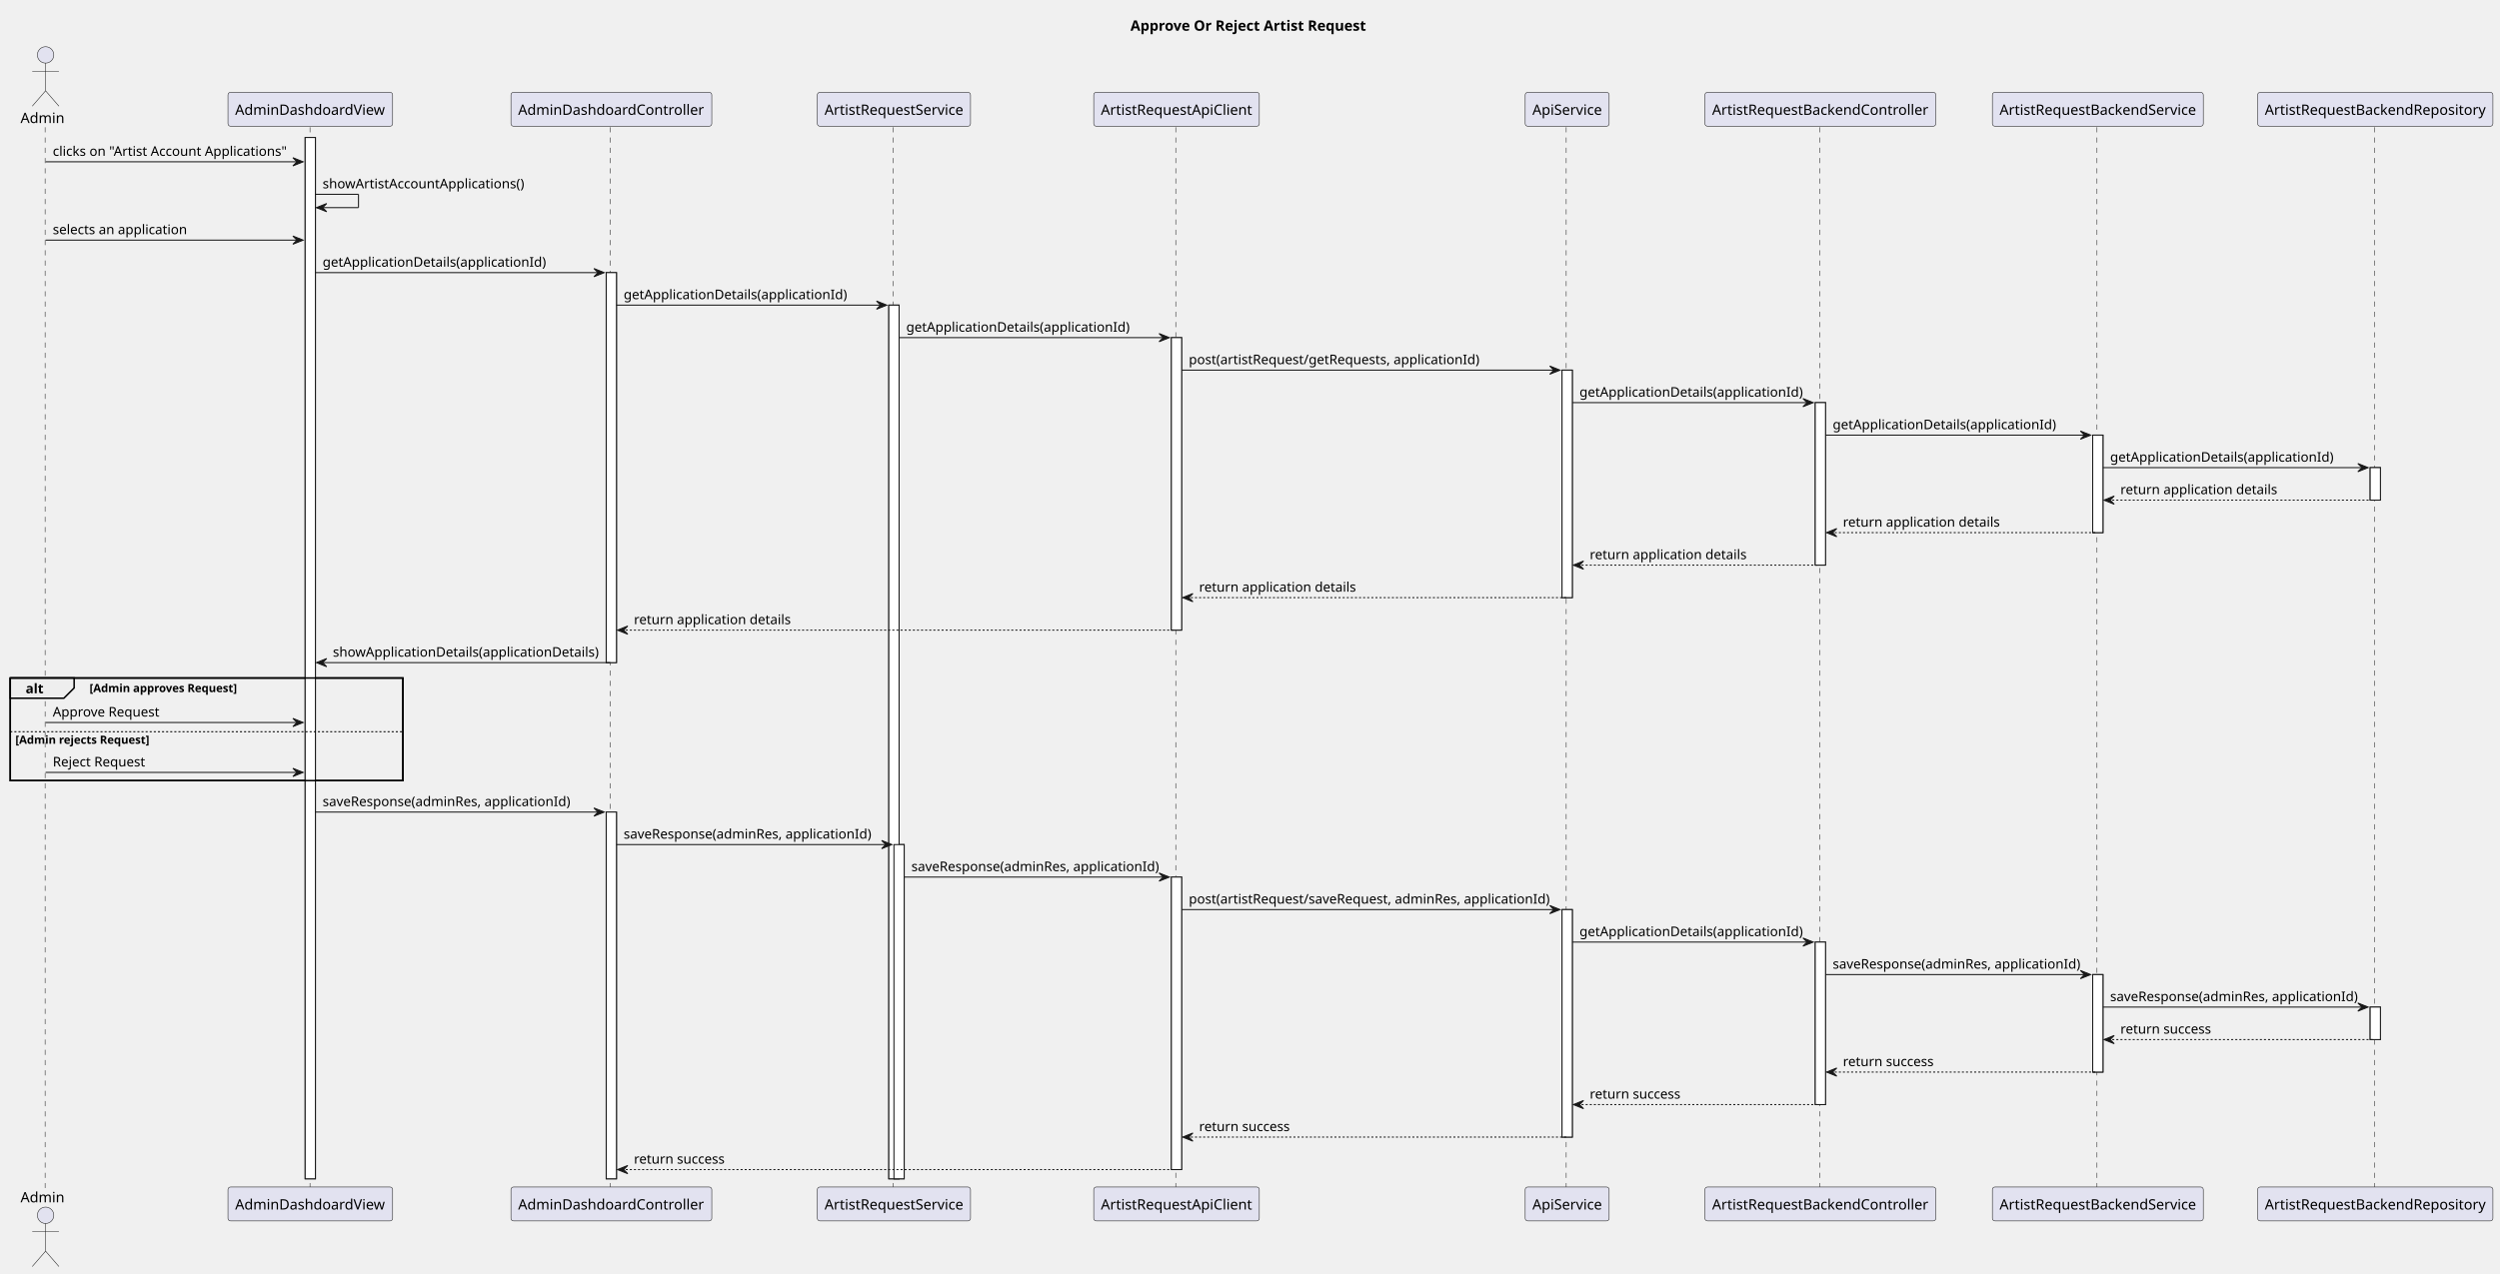
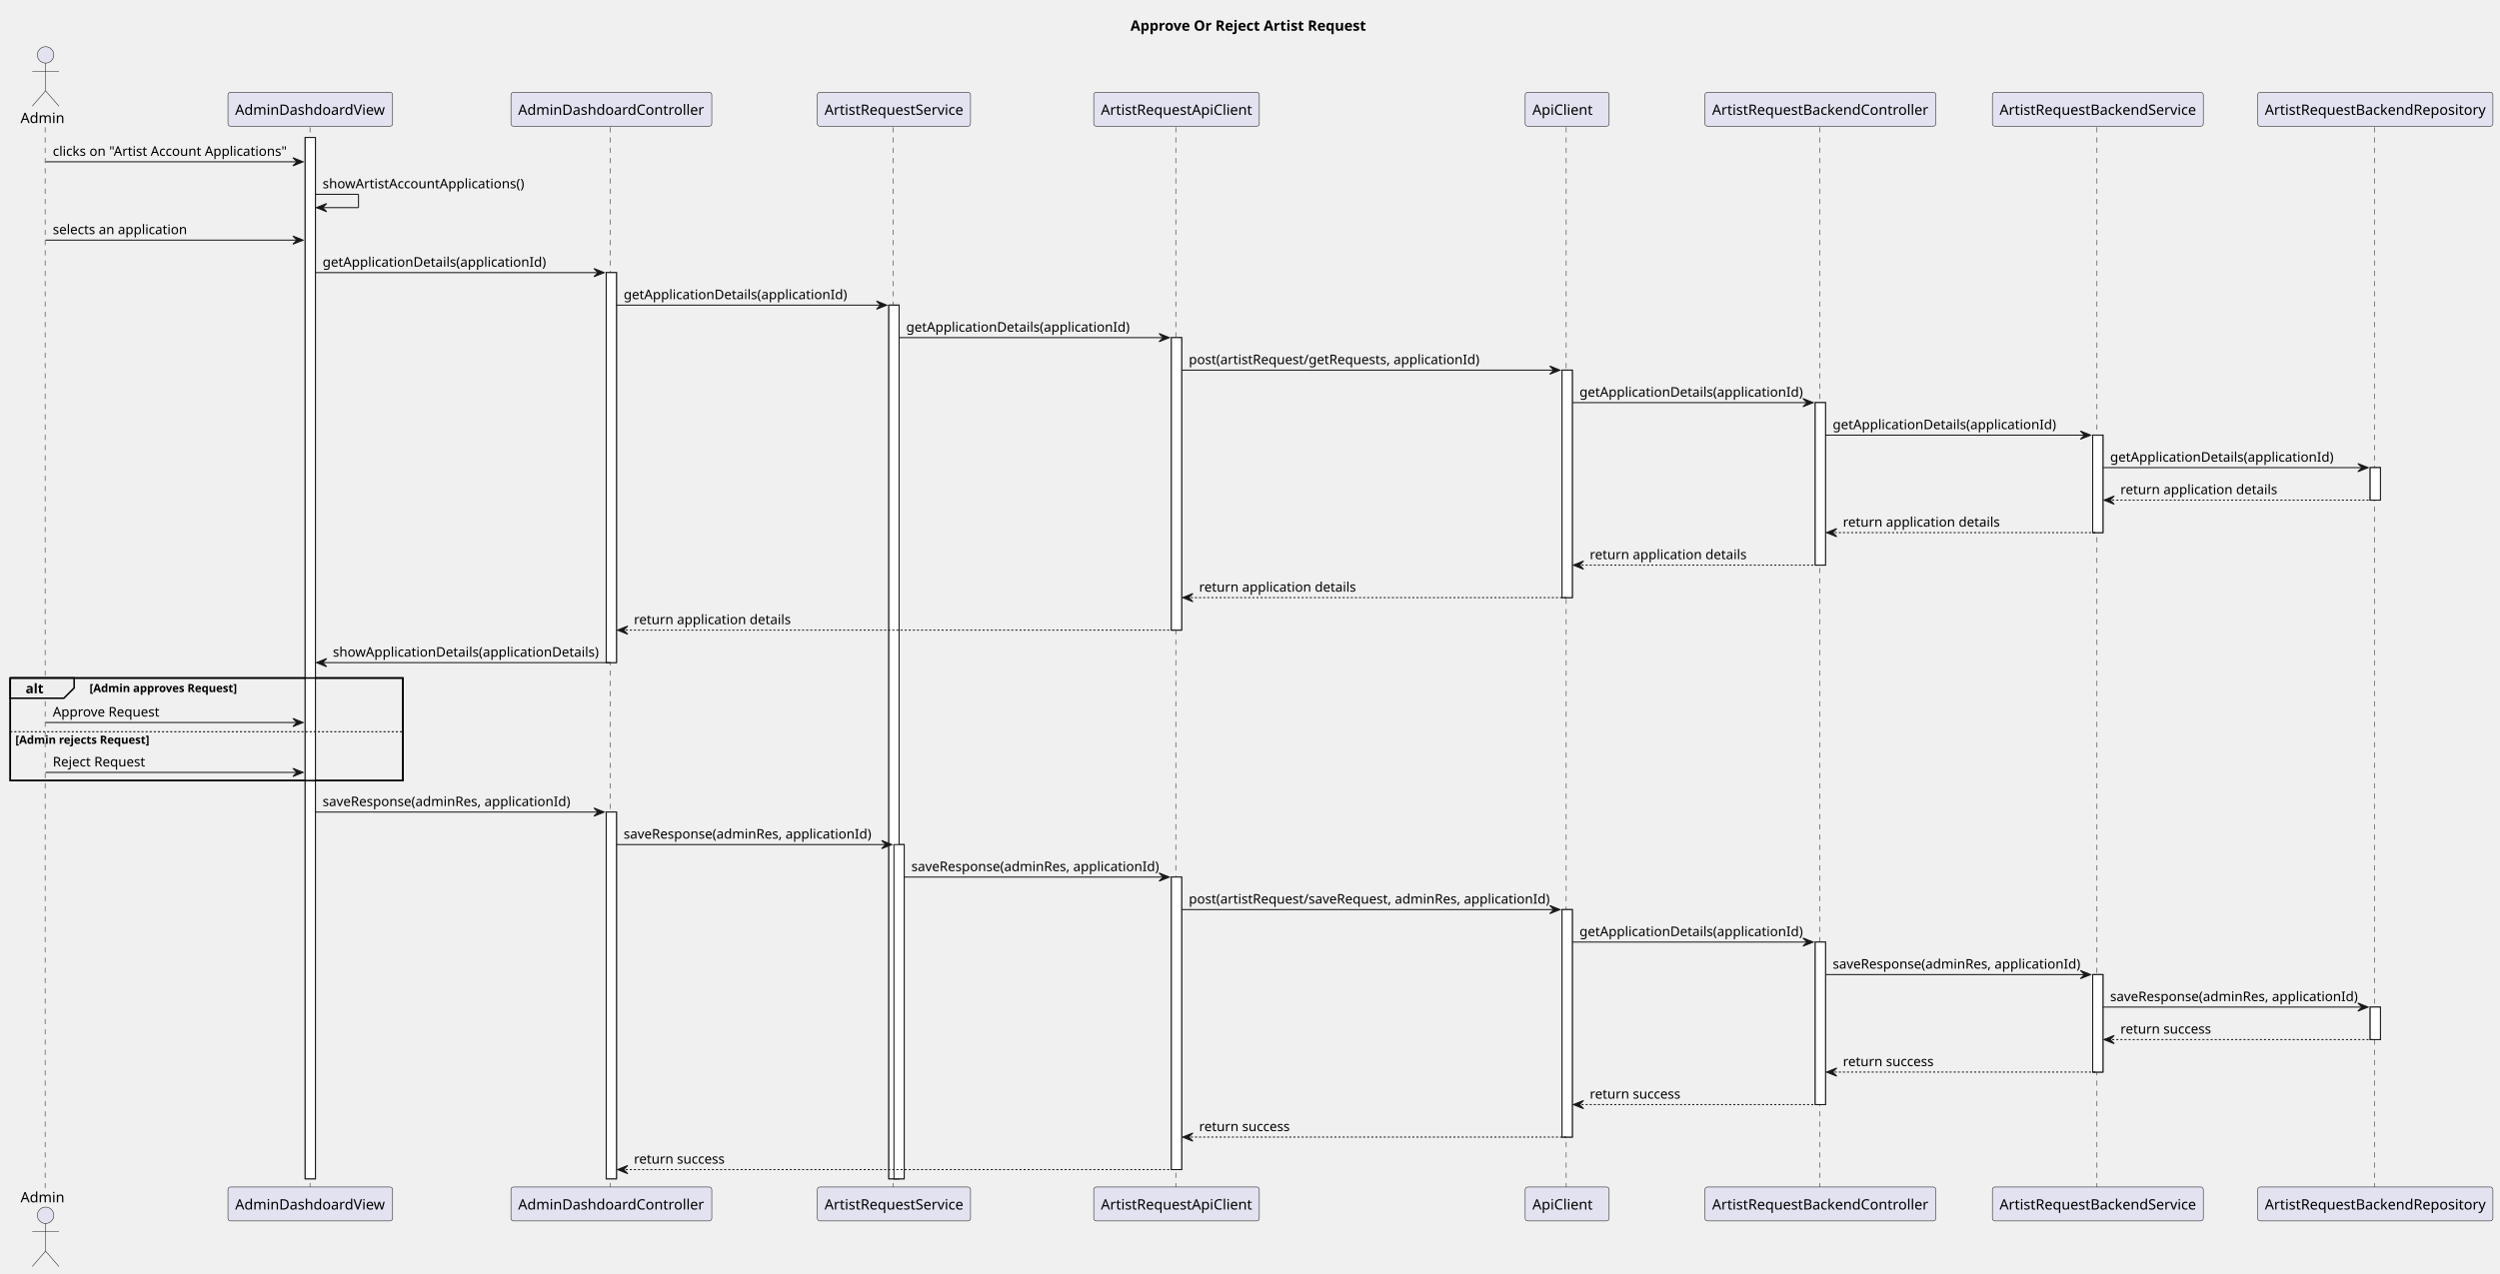
<svg xmlns="http://www.w3.org/2000/svg" contentStyleType="text/css" data-diagram-type="SEQUENCE" height="1242px" preserveAspectRatio="none" style="width:2437px;height:1242px;background:#FFFFFF;" version="1.1" viewBox="0 0 2437 1242" width="2437px" zoomAndPan="magnify">
  <defs />
  <g>
    <text fill="#000000" font-family="sans-serif" font-size="14" font-weight="bold" lengthAdjust="spacing" textLength="230.271" x="1102.397" y="29.966">Approve Or Reject Artist Request</text>
    <g>
      <rect fill="#FFFFFF" height="1015.868" style="stroke:#181818;stroke-width:1;" width="10" x="297.606" y="134.136" />
    </g>
    <g>
      <rect fill="#FFFFFF" height="380.472" style="stroke:#181818;stroke-width:1;" width="10" x="591.19" y="265.96" />
    </g>
    <g>
      <rect fill="#FFFFFF" height="357.766" style="stroke:#181818;stroke-width:1;" width="10" x="591.19" y="792.238" />
    </g>
    <g>
      <rect fill="#FFFFFF" height="852.338" style="stroke:#181818;stroke-width:1;" width="10" x="866.757" y="297.666" />
    </g>
    <g>
      <rect fill="#FFFFFF" height="326.06" style="stroke:#181818;stroke-width:1;" width="10" x="871.757" y="823.944" />
    </g>
    <g>
      <rect fill="#FFFFFF" height="285.354" style="stroke:#181818;stroke-width:1;" width="10" x="1142.323" y="329.372" />
    </g>
    <g>
      <rect fill="#FFFFFF" height="285.354" style="stroke:#181818;stroke-width:1;" width="10" x="1142.323" y="855.65" />
    </g>
    <g>
      <rect fill="#FFFFFF" height="221.942" style="stroke:#181818;stroke-width:1;" width="10" x="1523.298" y="361.078" />
    </g>
    <g>
      <rect fill="#FFFFFF" height="221.942" style="stroke:#181818;stroke-width:1;" width="10" x="1523.298" y="887.356" />
    </g>
    <g>
      <rect fill="#FFFFFF" height="158.53" style="stroke:#181818;stroke-width:1;" width="10" x="1770.217" y="392.784" />
    </g>
    <g>
      <rect fill="#FFFFFF" height="158.53" style="stroke:#181818;stroke-width:1;" width="10" x="1770.217" y="919.062" />
    </g>
    <g>
      <rect fill="#FFFFFF" height="95.118" style="stroke:#181818;stroke-width:1;" width="10" x="2040.784" y="424.49" />
    </g>
    <g>
      <rect fill="#FFFFFF" height="95.118" style="stroke:#181818;stroke-width:1;" width="10" x="2040.784" y="950.768" />
    </g>
    <g>
      <rect fill="#FFFFFF" height="31.706" style="stroke:#181818;stroke-width:1;" width="10" x="2311.35" y="456.196" />
    </g>
    <g>
      <rect fill="#FFFFFF" height="31.706" style="stroke:#181818;stroke-width:1;" width="10" x="2311.35" y="982.474" />
    </g>
    <rect fill="none" height="100.1" style="stroke:#000000;stroke-width:1.5;" width="382.896" x="10" y="661.432" />
    <g class="participant-lifeline" data-entity-uid="part1" data-qualified-name="Admin" id="part1-lifeline">
      <g>
        <rect fill="#000000" fill-opacity="0" height="1034.868" width="8" x="40.455" y="124.136" />
        <line style="stroke:#181818;stroke-width:0.5;stroke-dasharray:5,5;" x1="44" x2="44" y1="124.136" y2="1159.004" />
      </g>
    </g>
    <g class="participant-lifeline" data-entity-uid="part2" data-qualified-name="AdminDashdoardView" id="part2-lifeline">
      <g>
        <rect fill="#000000" fill-opacity="0" height="1034.868" width="8" x="298.606" y="124.136" />
        <line style="stroke:#181818;stroke-width:0.5;stroke-dasharray:5,5;" x1="302.316" x2="302.316" y1="124.136" y2="1159.004" />
      </g>
    </g>
    <g class="participant-lifeline" data-entity-uid="part3" data-qualified-name="AdminDashdoardController" id="part3-lifeline">
      <g>
        <rect fill="#000000" fill-opacity="0" height="1034.868" width="8" x="592.19" y="124.136" />
        <line style="stroke:#181818;stroke-width:0.5;stroke-dasharray:5,5;" x1="595.268" x2="595.268" y1="124.136" y2="1159.004" />
      </g>
    </g>
    <g class="participant-lifeline" data-entity-uid="part4" data-qualified-name="ArtistRequestService" id="part4-lifeline">
      <g>
        <rect fill="#000000" fill-opacity="0" height="1034.868" width="8" x="867.757" y="124.136" />
        <line style="stroke:#181818;stroke-width:0.5;stroke-dasharray:5,5;" x1="871.067" x2="871.067" y1="124.136" y2="1159.004" />
      </g>
    </g>
    <g class="participant-lifeline" data-entity-uid="part5" data-qualified-name="ArtistRequestApiClient" id="part5-lifeline">
      <g>
        <rect fill="#000000" fill-opacity="0" height="1034.868" width="8" x="1143.323" y="124.136" />
        <line style="stroke:#181818;stroke-width:0.5;stroke-dasharray:5,5;" x1="1146.564" x2="1146.564" y1="124.136" y2="1159.004" />
      </g>
    </g>
-     <g class="participant-lifeline" data-entity-uid="part6" data-qualified-name="ApiService" id="part6-lifeline">
+     <g class="participant-lifeline" data-entity-uid="part6" data-qualified-name="ApiClient" id="part6-lifeline">
      <g>
        <rect fill="#000000" fill-opacity="0" height="1034.868" width="8" x="1524.298" y="124.136" />
        <line style="stroke:#181818;stroke-width:0.5;stroke-dasharray:5,5;" x1="1527.362" x2="1527.362" y1="124.136" y2="1159.004" />
      </g>
    </g>
    <g class="participant-lifeline" data-entity-uid="part7" data-qualified-name="ArtistRequestBackendController" id="part7-lifeline">
      <g>
        <rect fill="#000000" fill-opacity="0" height="1034.868" width="8" x="1771.217" y="124.136" />
        <line style="stroke:#181818;stroke-width:0.5;stroke-dasharray:5,5;" x1="1774.637" x2="1774.637" y1="124.136" y2="1159.004" />
      </g>
    </g>
    <g class="participant-lifeline" data-entity-uid="part8" data-qualified-name="ArtistRequestBackendService" id="part8-lifeline">
      <g>
        <rect fill="#000000" fill-opacity="0" height="1034.868" width="8" x="2041.784" y="124.136" />
        <line style="stroke:#181818;stroke-width:0.5;stroke-dasharray:5,5;" x1="2044.94" x2="2044.94" y1="124.136" y2="1159.004" />
      </g>
    </g>
    <g class="participant-lifeline" data-entity-uid="part9" data-qualified-name="ArtistRequestBackendRepository" id="part9-lifeline">
      <g>
        <rect fill="#000000" fill-opacity="0" height="1034.868" width="8" x="2312.35" y="124.136" />
        <line style="stroke:#181818;stroke-width:0.5;stroke-dasharray:5,5;" x1="2315.634" x2="2315.634" y1="124.136" y2="1159.004" />
      </g>
    </g>
    <g class="participant participant-head" data-entity-uid="part1" data-qualified-name="Admin" id="part1-head">
      <text fill="#000000" font-family="sans-serif" font-size="14" lengthAdjust="spacing" textLength="42.91" x="20" y="120.034">Admin</text>
      <ellipse cx="44.455" cy="53.568" fill="#E2E2F0" rx="8" ry="8" style="stroke:#181818;stroke-width:0.5;" />
      <path d="M44.455,61.568 L44.455,88.568 M31.455,69.568 L57.455,69.568 M44.455,88.568 L31.455,103.568 M44.455,88.568 L57.455,103.568" fill="none" style="stroke:#181818;stroke-width:0.5;" />
    </g>
    <g class="participant participant-tail" data-entity-uid="part1" data-qualified-name="Admin" id="part1-tail">
      <text fill="#000000" font-family="sans-serif" font-size="14" lengthAdjust="spacing" textLength="42.91" x="20" y="1172.97">Admin</text>
      <ellipse cx="44.455" cy="1185.572" fill="#E2E2F0" rx="8" ry="8" style="stroke:#181818;stroke-width:0.5;" />
      <path d="M44.455,1193.572 L44.455,1220.572 M31.455,1201.572 L57.455,1201.572 M44.455,1220.572 L31.455,1235.572 M44.455,1220.572 L57.455,1235.572" fill="none" style="stroke:#181818;stroke-width:0.5;" />
    </g>
    <g class="participant participant-head" data-entity-uid="part2" data-qualified-name="AdminDashdoardView" id="part2-head">
      <rect fill="#E2E2F0" height="33.068" rx="2.5" ry="2.5" style="stroke:#181818;stroke-width:0.5;" width="160.579" x="222.316" y="90.068" />
      <text fill="#000000" font-family="sans-serif" font-size="14" lengthAdjust="spacing" textLength="146.579" x="229.316" y="112.034">AdminDashdoardView</text>
    </g>
    <g class="participant participant-tail" data-entity-uid="part2" data-qualified-name="AdminDashdoardView" id="part2-tail">
      <rect fill="#E2E2F0" height="33.068" rx="2.5" ry="2.5" style="stroke:#181818;stroke-width:0.5;" width="160.579" x="222.316" y="1158.004" />
      <text fill="#000000" font-family="sans-serif" font-size="14" lengthAdjust="spacing" textLength="146.579" x="229.316" y="1179.97">AdminDashdoardView</text>
    </g>
    <g class="participant participant-head" data-entity-uid="part3" data-qualified-name="AdminDashdoardController" id="part3-head">
      <rect fill="#E2E2F0" height="33.068" rx="2.5" ry="2.5" style="stroke:#181818;stroke-width:0.5;" width="195.845" x="498.268" y="90.068" />
      <text fill="#000000" font-family="sans-serif" font-size="14" lengthAdjust="spacing" textLength="181.845" x="505.268" y="112.034">AdminDashdoardController</text>
    </g>
    <g class="participant participant-tail" data-entity-uid="part3" data-qualified-name="AdminDashdoardController" id="part3-tail">
      <rect fill="#E2E2F0" height="33.068" rx="2.5" ry="2.5" style="stroke:#181818;stroke-width:0.5;" width="195.845" x="498.268" y="1158.004" />
      <text fill="#000000" font-family="sans-serif" font-size="14" lengthAdjust="spacing" textLength="181.845" x="505.268" y="1179.97">AdminDashdoardController</text>
    </g>
    <g class="participant participant-head" data-entity-uid="part4" data-qualified-name="ArtistRequestService" id="part4-head">
      <rect fill="#E2E2F0" height="33.068" rx="2.5" ry="2.5" style="stroke:#181818;stroke-width:0.5;" width="149.38" x="797.067" y="90.068" />
      <text fill="#000000" font-family="sans-serif" font-size="14" lengthAdjust="spacing" textLength="135.38" x="804.067" y="112.034">ArtistRequestService</text>
    </g>
    <g class="participant participant-tail" data-entity-uid="part4" data-qualified-name="ArtistRequestService" id="part4-tail">
      <rect fill="#E2E2F0" height="33.068" rx="2.5" ry="2.5" style="stroke:#181818;stroke-width:0.5;" width="149.38" x="797.067" y="1158.004" />
      <text fill="#000000" font-family="sans-serif" font-size="14" lengthAdjust="spacing" textLength="135.38" x="804.067" y="1179.97">ArtistRequestService</text>
    </g>
    <g class="participant participant-head" data-entity-uid="part5" data-qualified-name="ArtistRequestApiClient" id="part5-head">
      <rect fill="#E2E2F0" height="33.068" rx="2.5" ry="2.5" style="stroke:#181818;stroke-width:0.5;" width="161.517" x="1066.564" y="90.068" />
      <text fill="#000000" font-family="sans-serif" font-size="14" lengthAdjust="spacing" textLength="147.517" x="1073.564" y="112.034">ArtistRequestApiClient</text>
    </g>
    <g class="participant participant-tail" data-entity-uid="part5" data-qualified-name="ArtistRequestApiClient" id="part5-tail">
      <rect fill="#E2E2F0" height="33.068" rx="2.5" ry="2.5" style="stroke:#181818;stroke-width:0.5;" width="161.517" x="1066.564" y="1158.004" />
      <text fill="#000000" font-family="sans-serif" font-size="14" lengthAdjust="spacing" textLength="147.517" x="1073.564" y="1179.97">ArtistRequestApiClient</text>
    </g>
-     <g class="participant participant-head" data-entity-uid="part6" data-qualified-name="ApiService" id="part6-head">
+     <g class="participant participant-head" data-entity-uid="part6" data-qualified-name="ApiClient" id="part6-head">
      <rect fill="#E2E2F0" height="33.068" rx="2.5" ry="2.5" style="stroke:#181818;stroke-width:0.5;" width="81.872" x="1487.362" y="90.068" />
-       <text fill="#000000" font-family="sans-serif" font-size="14" lengthAdjust="spacing" textLength="67.872" x="1494.362" y="112.034">ApiService</text>
-     </g>
-     <g class="participant participant-tail" data-entity-uid="part6" data-qualified-name="ApiService" id="part6-tail">
+       <text fill="#000000" font-family="sans-serif" font-size="14" lengthAdjust="spacing" textLength="67.872" x="1494.362" y="112.034">ApiClient</text>
+     </g>
+     <g class="participant participant-tail" data-entity-uid="part6" data-qualified-name="ApiClient" id="part6-tail">
      <rect fill="#E2E2F0" height="33.068" rx="2.5" ry="2.5" style="stroke:#181818;stroke-width:0.5;" width="81.872" x="1487.362" y="1158.004" />
-       <text fill="#000000" font-family="sans-serif" font-size="14" lengthAdjust="spacing" textLength="67.872" x="1494.362" y="1179.97">ApiService</text>
+       <text fill="#000000" font-family="sans-serif" font-size="14" lengthAdjust="spacing" textLength="67.872" x="1494.362" y="1179.97">ApiClient</text>
    </g>
    <g class="participant participant-head" data-entity-uid="part7" data-qualified-name="ArtistRequestBackendController" id="part7-head">
      <rect fill="#E2E2F0" height="33.068" rx="2.5" ry="2.5" style="stroke:#181818;stroke-width:0.5;" width="225.161" x="1662.637" y="90.068" />
      <text fill="#000000" font-family="sans-serif" font-size="14" lengthAdjust="spacing" textLength="211.161" x="1669.637" y="112.034">ArtistRequestBackendController</text>
    </g>
    <g class="participant participant-tail" data-entity-uid="part7" data-qualified-name="ArtistRequestBackendController" id="part7-tail">
      <rect fill="#E2E2F0" height="33.068" rx="2.5" ry="2.5" style="stroke:#181818;stroke-width:0.5;" width="225.161" x="1662.637" y="1158.004" />
      <text fill="#000000" font-family="sans-serif" font-size="14" lengthAdjust="spacing" textLength="211.161" x="1669.637" y="1179.97">ArtistRequestBackendController</text>
    </g>
    <g class="participant participant-head" data-entity-uid="part8" data-qualified-name="ArtistRequestBackendService" id="part8-head">
      <rect fill="#E2E2F0" height="33.068" rx="2.5" ry="2.5" style="stroke:#181818;stroke-width:0.5;" width="205.687" x="1942.94" y="90.068" />
      <text fill="#000000" font-family="sans-serif" font-size="14" lengthAdjust="spacing" textLength="191.687" x="1949.94" y="112.034">ArtistRequestBackendService</text>
    </g>
    <g class="participant participant-tail" data-entity-uid="part8" data-qualified-name="ArtistRequestBackendService" id="part8-tail">
      <rect fill="#E2E2F0" height="33.068" rx="2.5" ry="2.5" style="stroke:#181818;stroke-width:0.5;" width="205.687" x="1942.94" y="1158.004" />
      <text fill="#000000" font-family="sans-serif" font-size="14" lengthAdjust="spacing" textLength="191.687" x="1949.94" y="1179.97">ArtistRequestBackendService</text>
    </g>
    <g class="participant participant-head" data-entity-uid="part9" data-qualified-name="ArtistRequestBackendRepository" id="part9-head">
      <rect fill="#E2E2F0" height="33.068" rx="2.5" ry="2.5" style="stroke:#181818;stroke-width:0.5;" width="229.431" x="2201.634" y="90.068" />
      <text fill="#000000" font-family="sans-serif" font-size="14" lengthAdjust="spacing" textLength="215.431" x="2208.634" y="112.034">ArtistRequestBackendRepository</text>
    </g>
    <g class="participant participant-tail" data-entity-uid="part9" data-qualified-name="ArtistRequestBackendRepository" id="part9-tail">
      <rect fill="#E2E2F0" height="33.068" rx="2.5" ry="2.5" style="stroke:#181818;stroke-width:0.5;" width="229.431" x="2201.634" y="1158.004" />
      <text fill="#000000" font-family="sans-serif" font-size="14" lengthAdjust="spacing" textLength="215.431" x="2208.634" y="1179.97">ArtistRequestBackendRepository</text>
    </g>
    <g>
      <rect fill="#FFFFFF" height="1015.868" style="stroke:#181818;stroke-width:1;" width="10" x="297.606" y="134.136" />
    </g>
    <g>
      <rect fill="#FFFFFF" height="380.472" style="stroke:#181818;stroke-width:1;" width="10" x="591.19" y="265.96" />
    </g>
    <g>
      <rect fill="#FFFFFF" height="357.766" style="stroke:#181818;stroke-width:1;" width="10" x="591.19" y="792.238" />
    </g>
    <g>
      <rect fill="#FFFFFF" height="852.338" style="stroke:#181818;stroke-width:1;" width="10" x="866.757" y="297.666" />
    </g>
    <g>
      <rect fill="#FFFFFF" height="326.06" style="stroke:#181818;stroke-width:1;" width="10" x="871.757" y="823.944" />
    </g>
    <g>
      <rect fill="#FFFFFF" height="285.354" style="stroke:#181818;stroke-width:1;" width="10" x="1142.323" y="329.372" />
    </g>
    <g>
      <rect fill="#FFFFFF" height="285.354" style="stroke:#181818;stroke-width:1;" width="10" x="1142.323" y="855.65" />
    </g>
    <g>
      <rect fill="#FFFFFF" height="221.942" style="stroke:#181818;stroke-width:1;" width="10" x="1523.298" y="361.078" />
    </g>
    <g>
      <rect fill="#FFFFFF" height="221.942" style="stroke:#181818;stroke-width:1;" width="10" x="1523.298" y="887.356" />
    </g>
    <g>
      <rect fill="#FFFFFF" height="158.53" style="stroke:#181818;stroke-width:1;" width="10" x="1770.217" y="392.784" />
    </g>
    <g>
      <rect fill="#FFFFFF" height="158.53" style="stroke:#181818;stroke-width:1;" width="10" x="1770.217" y="919.062" />
    </g>
    <g>
      <rect fill="#FFFFFF" height="95.118" style="stroke:#181818;stroke-width:1;" width="10" x="2040.784" y="424.49" />
    </g>
    <g>
      <rect fill="#FFFFFF" height="95.118" style="stroke:#181818;stroke-width:1;" width="10" x="2040.784" y="950.768" />
    </g>
    <g>
      <rect fill="#FFFFFF" height="31.706" style="stroke:#181818;stroke-width:1;" width="10" x="2311.35" y="456.196" />
    </g>
    <g>
      <rect fill="#FFFFFF" height="31.706" style="stroke:#181818;stroke-width:1;" width="10" x="2311.35" y="982.474" />
    </g>
    <g class="message" data-entity-1="part1" data-entity-2="part2" id="msg1">
      <polygon fill="#181818" points="285.606,153.842,295.606,157.842,285.606,161.842,289.606,157.842" style="stroke:#181818;stroke-width:1;" />
      <line style="stroke:#181818;stroke-width:1;" x1="44.455" x2="291.606" y1="157.842" y2="157.842" />
      <text fill="#000000" font-family="sans-serif" font-size="13" lengthAdjust="spacing" textLength="229.151" x="51.455" y="152.033">clicks on "Artist Account Applications"</text>
    </g>
    <g class="message" data-entity-1="part2" data-entity-2="part2" id="msg2">
      <line style="stroke:#181818;stroke-width:1;" x1="307.606" x2="349.606" y1="189.548" y2="189.548" />
      <line style="stroke:#181818;stroke-width:1;" x1="349.606" x2="349.606" y1="189.548" y2="202.548" />
      <line style="stroke:#181818;stroke-width:1;" x1="308.606" x2="349.606" y1="202.548" y2="202.548" />
      <polygon fill="#181818" points="318.606,198.548,308.606,202.548,318.606,206.548,314.606,202.548" style="stroke:#181818;stroke-width:1;" />
      <text fill="#000000" font-family="sans-serif" font-size="13" lengthAdjust="spacing" textLength="196.911" x="314.606" y="183.739">showArtistAccountApplications()</text>
    </g>
    <g class="message" data-entity-1="part1" data-entity-2="part2" id="msg3">
      <polygon fill="#181818" points="285.606,230.254,295.606,234.254,285.606,238.254,289.606,234.254" style="stroke:#181818;stroke-width:1;" />
      <line style="stroke:#181818;stroke-width:1;" x1="44.455" x2="291.606" y1="234.254" y2="234.254" />
      <text fill="#000000" font-family="sans-serif" font-size="13" lengthAdjust="spacing" textLength="130.962" x="51.455" y="228.445">selects an application</text>
    </g>
    <g class="message" data-entity-1="part2" data-entity-2="part3" id="msg4">
      <polygon fill="#181818" points="579.19,261.96,589.19,265.96,579.19,269.96,583.19,265.96" style="stroke:#181818;stroke-width:1;" />
      <line style="stroke:#181818;stroke-width:1;" x1="307.606" x2="585.19" y1="265.96" y2="265.96" />
      <text fill="#000000" font-family="sans-serif" font-size="13" lengthAdjust="spacing" textLength="217.919" x="314.606" y="260.151">getApplicationDetails(applicationId)</text>
    </g>
    <g class="message" data-entity-1="part3" data-entity-2="part4" id="msg5">
      <polygon fill="#181818" points="854.757,293.666,864.757,297.666,854.757,301.666,858.757,297.666" style="stroke:#181818;stroke-width:1;" />
      <line style="stroke:#181818;stroke-width:1;" x1="601.19" x2="860.757" y1="297.666" y2="297.666" />
      <text fill="#000000" font-family="sans-serif" font-size="13" lengthAdjust="spacing" textLength="217.919" x="608.19" y="291.857">getApplicationDetails(applicationId)</text>
    </g>
    <g class="message" data-entity-1="part4" data-entity-2="part5" id="msg6">
      <polygon fill="#181818" points="1130.323,325.372,1140.323,329.372,1130.323,333.372,1134.323,329.372" style="stroke:#181818;stroke-width:1;" />
      <line style="stroke:#181818;stroke-width:1;" x1="876.757" x2="1136.323" y1="329.372" y2="329.372" />
      <text fill="#000000" font-family="sans-serif" font-size="13" lengthAdjust="spacing" textLength="217.919" x="883.757" y="323.563">getApplicationDetails(applicationId)</text>
    </g>
    <g class="message" data-entity-1="part5" data-entity-2="part6" id="msg7">
      <polygon fill="#181818" points="1511.298,357.078,1521.298,361.078,1511.298,365.078,1515.298,361.078" style="stroke:#181818;stroke-width:1;" />
      <line style="stroke:#181818;stroke-width:1;" x1="1152.323" x2="1517.298" y1="361.078" y2="361.078" />
      <text fill="#000000" font-family="sans-serif" font-size="13" lengthAdjust="spacing" textLength="283.426" x="1159.323" y="355.269">post(artistRequest/getRequests, applicationId)</text>
    </g>
    <g class="message" data-entity-1="part6" data-entity-2="part7" id="msg8">
      <polygon fill="#181818" points="1758.217,388.784,1768.217,392.784,1758.217,396.784,1762.217,392.784" style="stroke:#181818;stroke-width:1;" />
      <line style="stroke:#181818;stroke-width:1;" x1="1533.298" x2="1764.217" y1="392.784" y2="392.784" />
      <text fill="#000000" font-family="sans-serif" font-size="13" lengthAdjust="spacing" textLength="217.919" x="1540.298" y="386.975">getApplicationDetails(applicationId)</text>
    </g>
    <g class="message" data-entity-1="part7" data-entity-2="part8" id="msg9">
      <polygon fill="#181818" points="2028.784,420.49,2038.784,424.49,2028.784,428.49,2032.784,424.49" style="stroke:#181818;stroke-width:1;" />
      <line style="stroke:#181818;stroke-width:1;" x1="1780.217" x2="2034.784" y1="424.49" y2="424.49" />
      <text fill="#000000" font-family="sans-serif" font-size="13" lengthAdjust="spacing" textLength="217.919" x="1787.217" y="418.681">getApplicationDetails(applicationId)</text>
    </g>
    <g class="message" data-entity-1="part8" data-entity-2="part9" id="msg10">
      <polygon fill="#181818" points="2299.35,452.196,2309.35,456.196,2299.35,460.196,2303.35,456.196" style="stroke:#181818;stroke-width:1;" />
      <line style="stroke:#181818;stroke-width:1;" x1="2050.784" x2="2305.35" y1="456.196" y2="456.196" />
      <text fill="#000000" font-family="sans-serif" font-size="13" lengthAdjust="spacing" textLength="217.919" x="2057.784" y="450.387">getApplicationDetails(applicationId)</text>
    </g>
    <g class="message" data-entity-1="part9" data-entity-2="part8" id="msg11">
      <polygon fill="#181818" points="2061.784,483.902,2051.784,487.902,2061.784,491.902,2057.784,487.902" style="stroke:#181818;stroke-width:1;" />
      <line style="stroke:#181818;stroke-width:1;stroke-dasharray:2,2;" x1="2055.784" x2="2315.35" y1="487.902" y2="487.902" />
      <text fill="#000000" font-family="sans-serif" font-size="13" lengthAdjust="spacing" textLength="153.309" x="2067.784" y="482.093">return application details</text>
    </g>
    <g class="message" data-entity-1="part8" data-entity-2="part7" id="msg12">
      <polygon fill="#181818" points="1791.217,515.608,1781.217,519.608,1791.217,523.608,1787.217,519.608" style="stroke:#181818;stroke-width:1;" />
      <line style="stroke:#181818;stroke-width:1;stroke-dasharray:2,2;" x1="1785.217" x2="2044.784" y1="519.608" y2="519.608" />
      <text fill="#000000" font-family="sans-serif" font-size="13" lengthAdjust="spacing" textLength="153.309" x="1797.217" y="513.799">return application details</text>
    </g>
    <g class="message" data-entity-1="part7" data-entity-2="part6" id="msg13">
      <polygon fill="#181818" points="1544.298,547.314,1534.298,551.314,1544.298,555.314,1540.298,551.314" style="stroke:#181818;stroke-width:1;" />
      <line style="stroke:#181818;stroke-width:1;stroke-dasharray:2,2;" x1="1538.298" x2="1774.217" y1="551.314" y2="551.314" />
      <text fill="#000000" font-family="sans-serif" font-size="13" lengthAdjust="spacing" textLength="153.309" x="1550.298" y="545.505">return application details</text>
    </g>
    <g class="message" data-entity-1="part6" data-entity-2="part5" id="msg14">
      <polygon fill="#181818" points="1163.323,579.02,1153.323,583.02,1163.323,587.02,1159.323,583.02" style="stroke:#181818;stroke-width:1;" />
      <line style="stroke:#181818;stroke-width:1;stroke-dasharray:2,2;" x1="1157.323" x2="1527.298" y1="583.02" y2="583.02" />
      <text fill="#000000" font-family="sans-serif" font-size="13" lengthAdjust="spacing" textLength="153.309" x="1169.323" y="577.211">return application details</text>
    </g>
    <g class="message" data-entity-1="part5" data-entity-2="part3" id="msg15">
      <polygon fill="#181818" points="612.19,610.726,602.19,614.726,612.19,618.726,608.19,614.726" style="stroke:#181818;stroke-width:1;" />
      <line style="stroke:#181818;stroke-width:1;stroke-dasharray:2,2;" x1="606.19" x2="1146.323" y1="614.726" y2="614.726" />
      <text fill="#000000" font-family="sans-serif" font-size="13" lengthAdjust="spacing" textLength="153.309" x="618.19" y="608.917">return application details</text>
    </g>
    <g class="message" data-entity-1="part3" data-entity-2="part2" id="msg16">
      <polygon fill="#181818" points="318.606,642.432,308.606,646.432,318.606,650.432,314.606,646.432" style="stroke:#181818;stroke-width:1;" />
      <line style="stroke:#181818;stroke-width:1;" x1="312.606" x2="595.19" y1="646.432" y2="646.432" />
      <text fill="#000000" font-family="sans-serif" font-size="13" lengthAdjust="spacing" textLength="259.584" x="324.606" y="640.623">showApplicationDetails(applicationDetails)</text>
    </g>
    <path d="M10,661.432 L72.303,661.432 L72.303,671.138 L62.303,681.138 L10,681.138 L10,661.432" fill="#EEEEEE" style="stroke:#000000;stroke-width:1.5;" />
    <rect fill="none" height="100.1" style="stroke:#000000;stroke-width:1.5;" width="382.896" x="10" y="661.432" />
    <text fill="#000000" font-family="sans-serif" font-size="13" font-weight="bold" lengthAdjust="spacing" textLength="17.303" x="25" y="676.329">alt</text>
    <text fill="#000000" font-family="sans-serif" font-size="11" font-weight="bold" lengthAdjust="spacing" textLength="144.132" x="87.303" y="675.191">[Admin approves Request]</text>
    <g class="message" data-entity-1="part1" data-entity-2="part2" id="msg17">
      <polygon fill="#181818" points="285.606,700.844,295.606,704.844,285.606,708.844,289.606,704.844" style="stroke:#181818;stroke-width:1;" />
      <line style="stroke:#181818;stroke-width:1;" x1="44.455" x2="291.606" y1="704.844" y2="704.844" />
      <text fill="#000000" font-family="sans-serif" font-size="13" lengthAdjust="spacing" textLength="104.546" x="51.455" y="699.035">Approve Request</text>
    </g>
    <line style="stroke:#000000;stroke-width:1;stroke-dasharray:2,2;" x1="10" x2="392.896" y1="713.844" y2="713.844" />
    <text fill="#000000" font-family="sans-serif" font-size="11" font-weight="bold" lengthAdjust="spacing" textLength="130.778" x="15" y="725.603">[Admin rejects Request]</text>
    <g class="message" data-entity-1="part1" data-entity-2="part2" id="msg18">
      <polygon fill="#181818" points="285.606,749.532,295.606,753.532,285.606,757.532,289.606,753.532" style="stroke:#181818;stroke-width:1;" />
      <line style="stroke:#181818;stroke-width:1;" x1="44.455" x2="291.606" y1="753.532" y2="753.532" />
      <text fill="#000000" font-family="sans-serif" font-size="13" lengthAdjust="spacing" textLength="90.116" x="51.455" y="747.723">Reject Request</text>
    </g>
    <g class="message" data-entity-1="part2" data-entity-2="part3" id="msg19">
      <polygon fill="#181818" points="579.19,788.238,589.19,792.238,579.19,796.238,583.19,792.238" style="stroke:#181818;stroke-width:1;" />
      <line style="stroke:#181818;stroke-width:1;" x1="307.606" x2="585.19" y1="792.238" y2="792.238" />
      <text fill="#000000" font-family="sans-serif" font-size="13" lengthAdjust="spacing" textLength="241.566" x="314.606" y="786.429">saveResponse(adminRes, applicationId)</text>
    </g>
    <g class="message" data-entity-1="part3" data-entity-2="part4" id="msg20">
      <polygon fill="#181818" points="859.757,819.944,869.757,823.944,859.757,827.944,863.757,823.944" style="stroke:#181818;stroke-width:1;" />
      <line style="stroke:#181818;stroke-width:1;" x1="601.19" x2="865.757" y1="823.944" y2="823.944" />
      <text fill="#000000" font-family="sans-serif" font-size="13" lengthAdjust="spacing" textLength="241.566" x="608.19" y="818.135">saveResponse(adminRes, applicationId)</text>
    </g>
    <g class="message" data-entity-1="part4" data-entity-2="part5" id="msg21">
      <polygon fill="#181818" points="1130.323,851.65,1140.323,855.65,1130.323,859.65,1134.323,855.65" style="stroke:#181818;stroke-width:1;" />
      <line style="stroke:#181818;stroke-width:1;" x1="881.757" x2="1136.323" y1="855.65" y2="855.65" />
      <text fill="#000000" font-family="sans-serif" font-size="13" lengthAdjust="spacing" textLength="241.566" x="888.757" y="849.841">saveResponse(adminRes, applicationId)</text>
    </g>
    <g class="message" data-entity-1="part5" data-entity-2="part6" id="msg22">
      <polygon fill="#181818" points="1511.298,883.356,1521.298,887.356,1511.298,891.356,1515.298,887.356" style="stroke:#181818;stroke-width:1;" />
      <line style="stroke:#181818;stroke-width:1;" x1="1152.323" x2="1517.298" y1="887.356" y2="887.356" />
      <text fill="#000000" font-family="sans-serif" font-size="13" lengthAdjust="spacing" textLength="351.975" x="1159.323" y="881.547">post(artistRequest/saveRequest, adminRes, applicationId)</text>
    </g>
    <g class="message" data-entity-1="part6" data-entity-2="part7" id="msg23">
      <polygon fill="#181818" points="1758.217,915.062,1768.217,919.062,1758.217,923.062,1762.217,919.062" style="stroke:#181818;stroke-width:1;" />
      <line style="stroke:#181818;stroke-width:1;" x1="1533.298" x2="1764.217" y1="919.062" y2="919.062" />
      <text fill="#000000" font-family="sans-serif" font-size="13" lengthAdjust="spacing" textLength="217.919" x="1540.298" y="913.253">getApplicationDetails(applicationId)</text>
    </g>
    <g class="message" data-entity-1="part7" data-entity-2="part8" id="msg24">
      <polygon fill="#181818" points="2028.784,946.768,2038.784,950.768,2028.784,954.768,2032.784,950.768" style="stroke:#181818;stroke-width:1;" />
      <line style="stroke:#181818;stroke-width:1;" x1="1780.217" x2="2034.784" y1="950.768" y2="950.768" />
      <text fill="#000000" font-family="sans-serif" font-size="13" lengthAdjust="spacing" textLength="241.566" x="1787.217" y="944.959">saveResponse(adminRes, applicationId)</text>
    </g>
    <g class="message" data-entity-1="part8" data-entity-2="part9" id="msg25">
      <polygon fill="#181818" points="2299.35,978.474,2309.35,982.474,2299.35,986.474,2303.35,982.474" style="stroke:#181818;stroke-width:1;" />
      <line style="stroke:#181818;stroke-width:1;" x1="2050.784" x2="2305.35" y1="982.474" y2="982.474" />
      <text fill="#000000" font-family="sans-serif" font-size="13" lengthAdjust="spacing" textLength="241.566" x="2057.784" y="976.665">saveResponse(adminRes, applicationId)</text>
    </g>
    <g class="message" data-entity-1="part9" data-entity-2="part8" id="msg26">
      <polygon fill="#181818" points="2061.784,1010.18,2051.784,1014.18,2061.784,1018.18,2057.784,1014.18" style="stroke:#181818;stroke-width:1;" />
      <line style="stroke:#181818;stroke-width:1;stroke-dasharray:2,2;" x1="2055.784" x2="2315.35" y1="1014.18" y2="1014.18" />
      <text fill="#000000" font-family="sans-serif" font-size="13" lengthAdjust="spacing" textLength="88.738" x="2067.784" y="1008.371">return success</text>
    </g>
    <g class="message" data-entity-1="part8" data-entity-2="part7" id="msg27">
      <polygon fill="#181818" points="1791.217,1041.886,1781.217,1045.886,1791.217,1049.886,1787.217,1045.886" style="stroke:#181818;stroke-width:1;" />
      <line style="stroke:#181818;stroke-width:1;stroke-dasharray:2,2;" x1="1785.217" x2="2044.784" y1="1045.886" y2="1045.886" />
      <text fill="#000000" font-family="sans-serif" font-size="13" lengthAdjust="spacing" textLength="88.738" x="1797.217" y="1040.077">return success</text>
    </g>
    <g class="message" data-entity-1="part7" data-entity-2="part6" id="msg28">
      <polygon fill="#181818" points="1544.298,1073.592,1534.298,1077.592,1544.298,1081.592,1540.298,1077.592" style="stroke:#181818;stroke-width:1;" />
      <line style="stroke:#181818;stroke-width:1;stroke-dasharray:2,2;" x1="1538.298" x2="1774.217" y1="1077.592" y2="1077.592" />
      <text fill="#000000" font-family="sans-serif" font-size="13" lengthAdjust="spacing" textLength="88.738" x="1550.298" y="1071.783">return success</text>
    </g>
    <g class="message" data-entity-1="part6" data-entity-2="part5" id="msg29">
      <polygon fill="#181818" points="1163.323,1105.298,1153.323,1109.298,1163.323,1113.298,1159.323,1109.298" style="stroke:#181818;stroke-width:1;" />
      <line style="stroke:#181818;stroke-width:1;stroke-dasharray:2,2;" x1="1157.323" x2="1527.298" y1="1109.298" y2="1109.298" />
      <text fill="#000000" font-family="sans-serif" font-size="13" lengthAdjust="spacing" textLength="88.738" x="1169.323" y="1103.489">return success</text>
    </g>
    <g class="message" data-entity-1="part5" data-entity-2="part3" id="msg30">
      <polygon fill="#181818" points="612.19,1137.004,602.19,1141.004,612.19,1145.004,608.19,1141.004" style="stroke:#181818;stroke-width:1;" />
      <line style="stroke:#181818;stroke-width:1;stroke-dasharray:2,2;" x1="606.19" x2="1146.323" y1="1141.004" y2="1141.004" />
      <text fill="#000000" font-family="sans-serif" font-size="13" lengthAdjust="spacing" textLength="88.738" x="618.19" y="1135.195">return success</text>
    </g>
  </g>
</svg>
